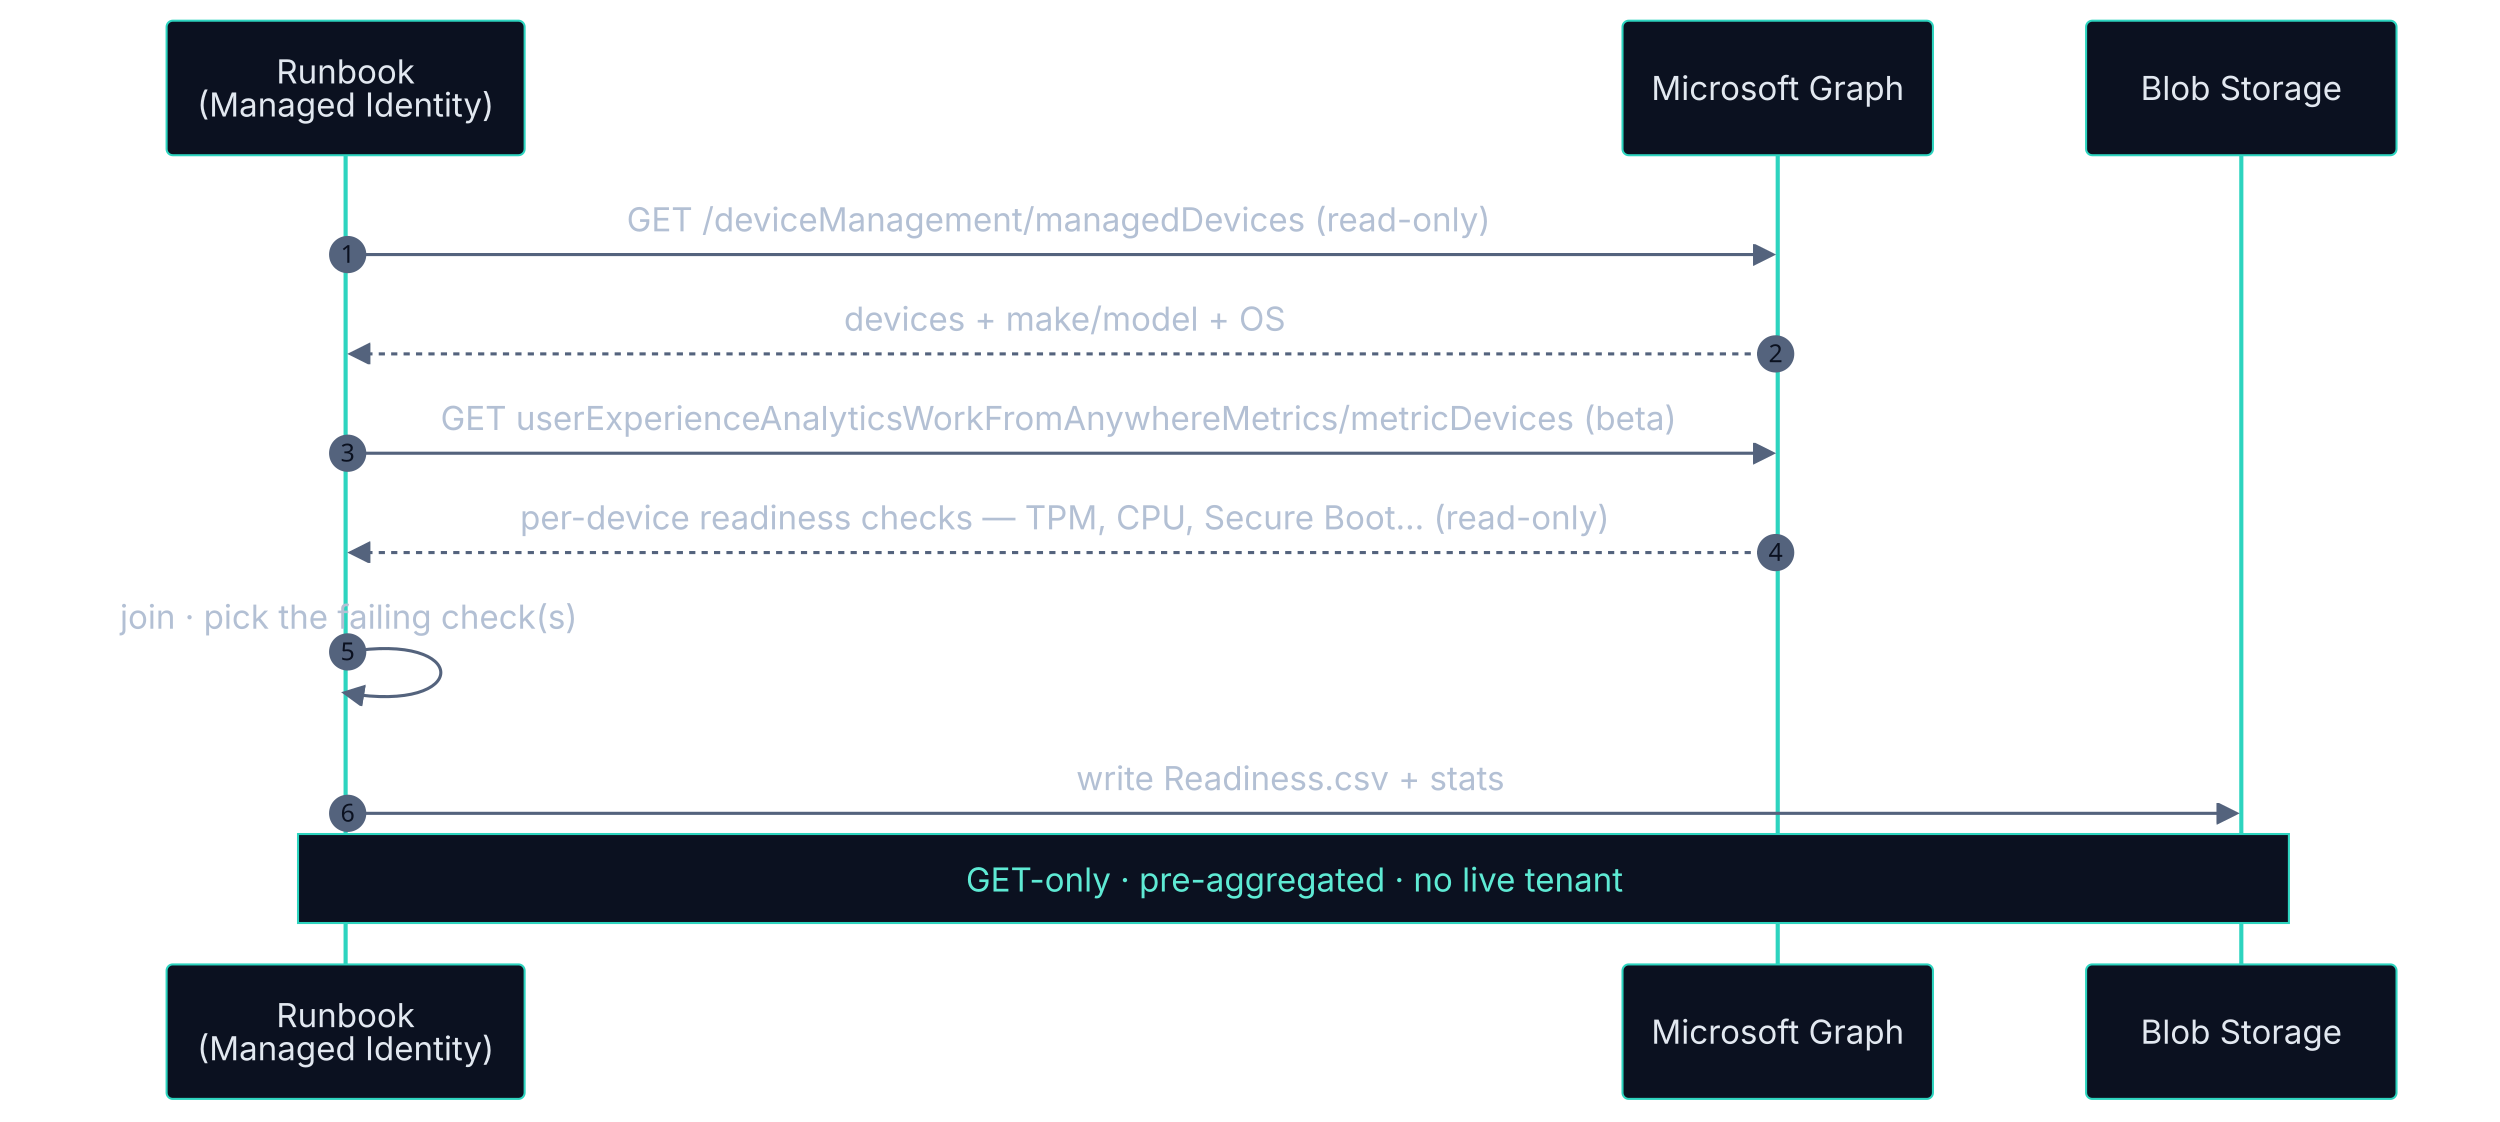
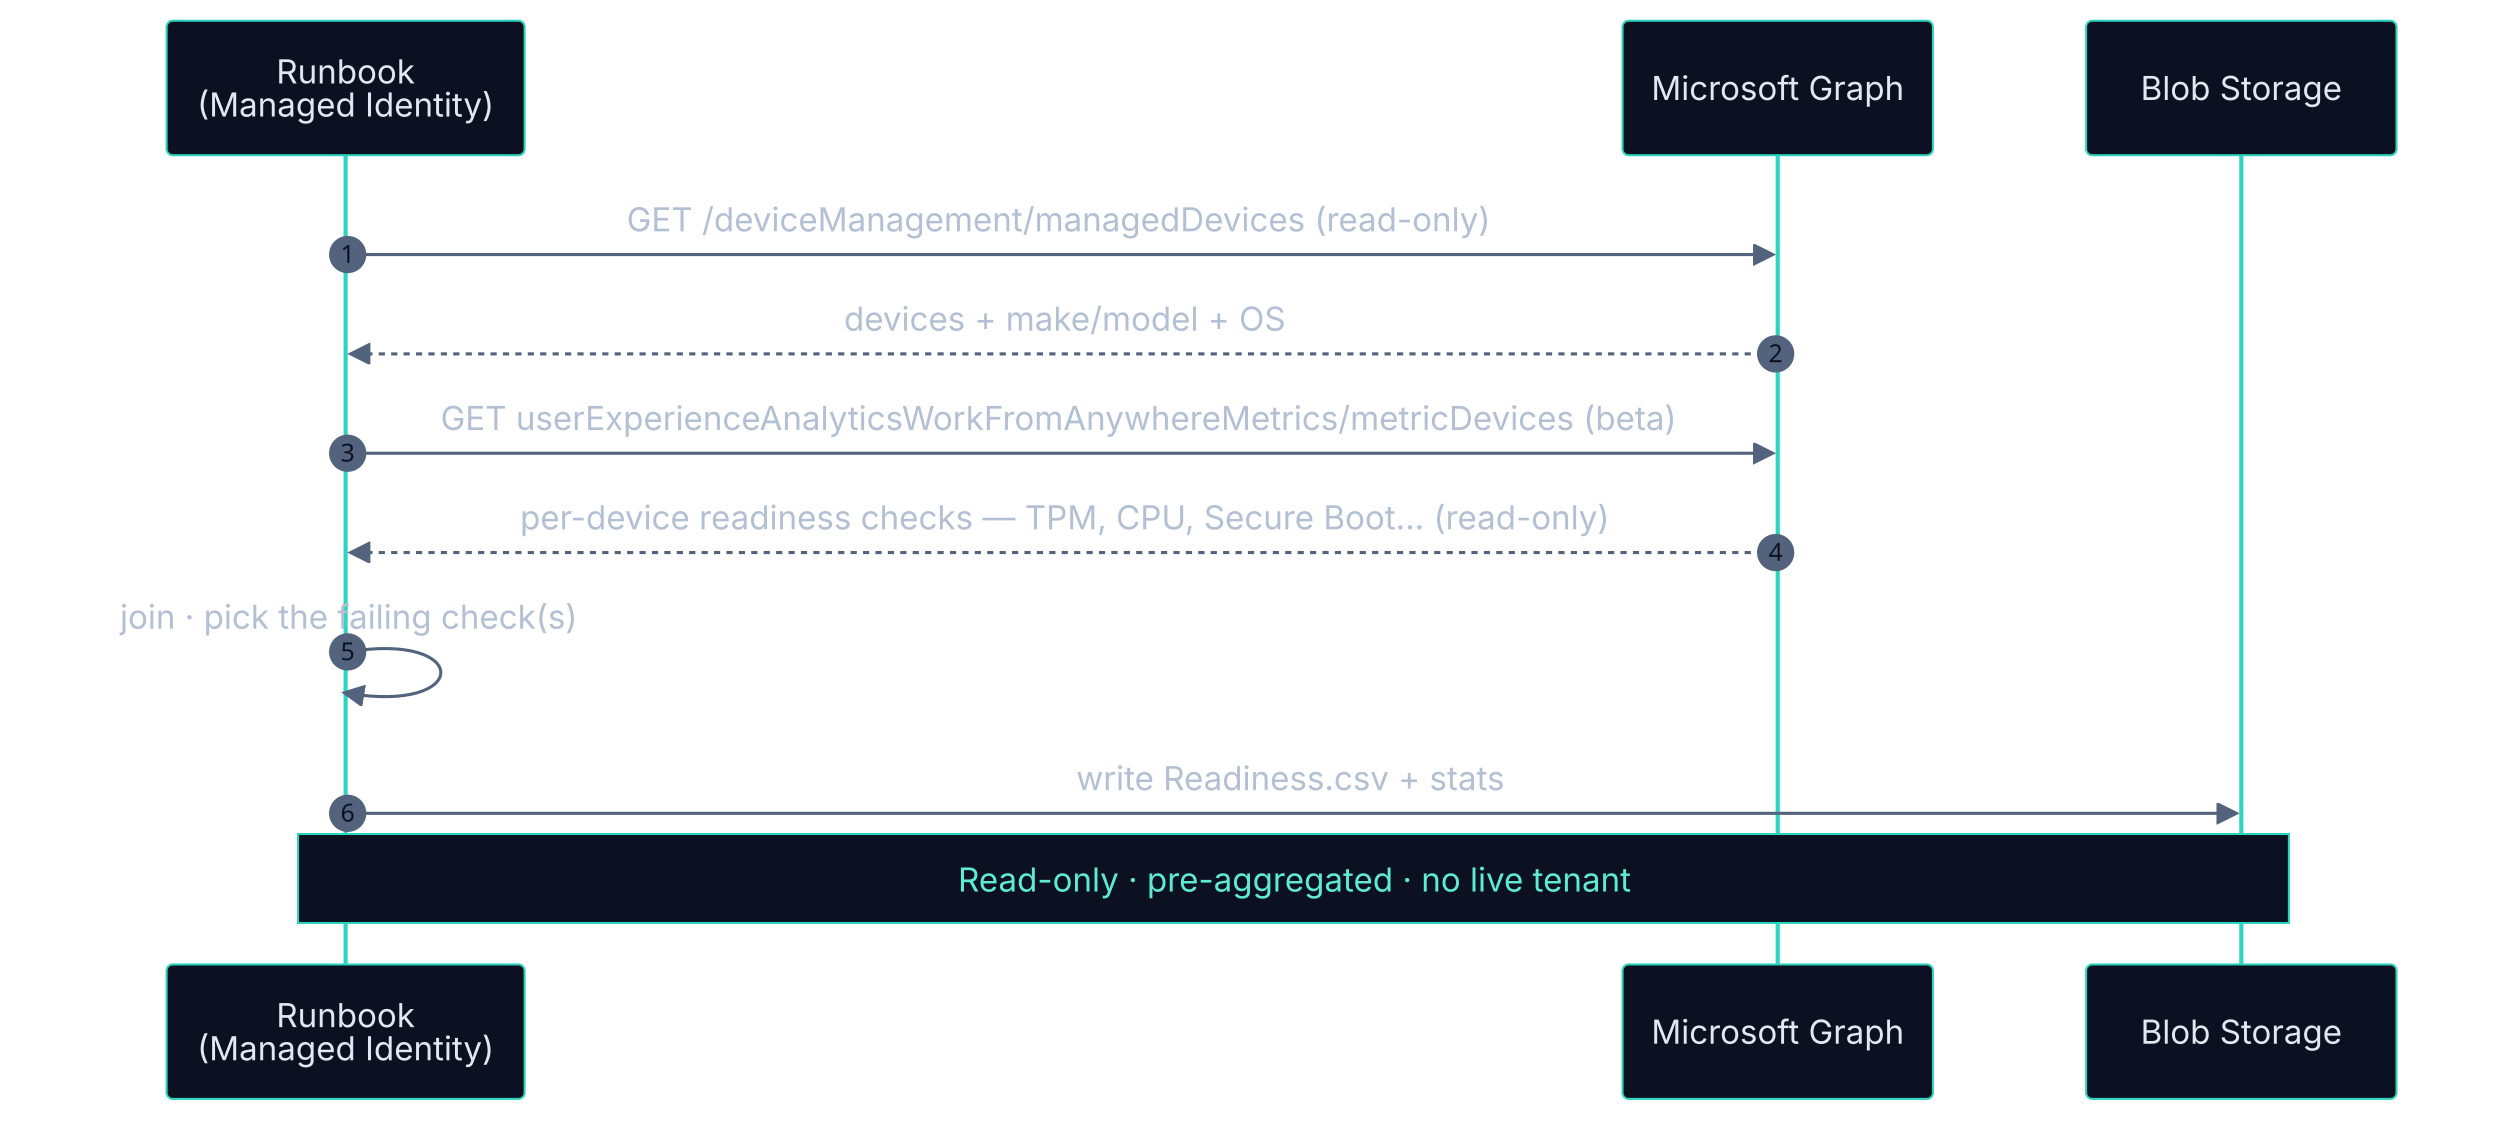
<svg xmlns="http://www.w3.org/2000/svg" id="mermaid-1785487478810" width="100%" style="max-width: 1208px;" viewBox="-80.5 -10 1208 542" role="img" aria-labelledby="d-how-it-works-a-read-only-collector-windows11-readiness-t d-how-it-works-a-read-only-collector-windows11-readiness-d">
  <g>
    <rect x="927.5" y="456" fill="#eaeaea" stroke="#666" width="150" height="65" name="B" rx="3" ry="3" class="actor actor-bottom" />
    <text x="1002.5" y="488.5" dominant-baseline="central" alignment-baseline="central" class="actor" style="text-anchor: middle; font-size: 16px; font-weight: 400; font-family: Inter, system-ui, -apple-system, sans-serif;">
      <tspan x="1002.5" dy="0">Blob Storage</tspan>
    </text>
  </g>
  <g>
    <rect x="703.5" y="456" fill="#eaeaea" stroke="#666" width="150" height="65" name="G" rx="3" ry="3" class="actor actor-bottom" />
    <text x="778.5" y="488.5" dominant-baseline="central" alignment-baseline="central" class="actor" style="text-anchor: middle; font-size: 16px; font-weight: 400; font-family: Inter, system-ui, -apple-system, sans-serif;">
      <tspan x="778.5" dy="0">Microsoft Graph</tspan>
    </text>
  </g>
  <g>
    <rect x="0" y="456" fill="#eaeaea" stroke="#666" width="173" height="65" name="R" rx="3" ry="3" class="actor actor-bottom" />
    <text x="86.5" y="488.5" dominant-baseline="central" alignment-baseline="central" class="actor" style="text-anchor: middle; font-size: 16px; font-weight: 400; font-family: Inter, system-ui, -apple-system, sans-serif;">
      <tspan x="86.5" dy="-8">Runbook</tspan>
    </text>
    <text x="86.5" y="488.5" dominant-baseline="central" alignment-baseline="central" class="actor" style="text-anchor: middle; font-size: 16px; font-weight: 400; font-family: Inter, system-ui, -apple-system, sans-serif;">
      <tspan x="86.5" dy="8">(Managed Identity)</tspan>
    </text>
  </g>
  <g>
    <line id="actor2" x1="1002.5" y1="5" x2="1002.5" y2="456" class="200" stroke-width="0.5px" stroke="#999" />
    <g id="root-2">
      <rect x="927.5" y="0" fill="#eaeaea" stroke="#666" width="150" height="65" name="B" rx="3" ry="3" class="actor actor-top" />
      <text x="1002.5" y="32.5" dominant-baseline="central" alignment-baseline="central" class="actor" style="text-anchor: middle; font-size: 16px; font-weight: 400; font-family: Inter, system-ui, -apple-system, sans-serif;">
        <tspan x="1002.5" dy="0">Blob Storage</tspan>
      </text>
    </g>
  </g>
  <g>
    <line id="actor1" x1="778.5" y1="5" x2="778.5" y2="456" class="200" stroke-width="0.5px" stroke="#999" />
    <g id="root-1">
      <rect x="703.5" y="0" fill="#eaeaea" stroke="#666" width="150" height="65" name="G" rx="3" ry="3" class="actor actor-top" />
      <text x="778.5" y="32.5" dominant-baseline="central" alignment-baseline="central" class="actor" style="text-anchor: middle; font-size: 16px; font-weight: 400; font-family: Inter, system-ui, -apple-system, sans-serif;">
        <tspan x="778.5" dy="0">Microsoft Graph</tspan>
      </text>
    </g>
  </g>
  <g>
    <line id="actor0" x1="86.5" y1="5" x2="86.5" y2="456" class="200" stroke-width="0.5px" stroke="#999" />
    <g id="root-0">
      <rect x="0" y="0" fill="#eaeaea" stroke="#666" width="173" height="65" name="R" rx="3" ry="3" class="actor actor-top" />
      <text x="86.5" y="32.5" dominant-baseline="central" alignment-baseline="central" class="actor" style="text-anchor: middle; font-size: 16px; font-weight: 400; font-family: Inter, system-ui, -apple-system, sans-serif;">
        <tspan x="86.5" dy="-8">Runbook</tspan>
      </text>
      <text x="86.5" y="32.5" dominant-baseline="central" alignment-baseline="central" class="actor" style="text-anchor: middle; font-size: 16px; font-weight: 400; font-family: Inter, system-ui, -apple-system, sans-serif;">
        <tspan x="86.5" dy="8">(Managed Identity)</tspan>
      </text>
    </g>
  </g>
  <style>#mermaid-1785487478810{font-family:"Inter",system-ui,-apple-system,sans-serif;font-size:16px;fill:#cbd5e1;}#mermaid-1785487478810 .error-icon{fill:hsl(40, 42.857%, 18.725%);}#mermaid-1785487478810 .error-text{fill:rgb(186.786, 200.429, 227.714);stroke:rgb(186.786, 200.429, 227.714);}#mermaid-1785487478810 .edge-thickness-normal{stroke-width:2px;}#mermaid-1785487478810 .edge-thickness-thick{stroke-width:3.5px;}#mermaid-1785487478810 .edge-pattern-solid{stroke-dasharray:0;}#mermaid-1785487478810 .edge-pattern-dashed{stroke-dasharray:3;}#mermaid-1785487478810 .edge-pattern-dotted{stroke-dasharray:2;}#mermaid-1785487478810 .marker{fill:#5b6b86;stroke:#5b6b86;}#mermaid-1785487478810 .marker.cross{stroke:#5b6b86;}#mermaid-1785487478810 svg{font-family:"Inter",system-ui,-apple-system,sans-serif;font-size:16px;}#mermaid-1785487478810 .actor{stroke:#2dd4bf;fill:#0b1120;}#mermaid-1785487478810 text.actor&gt;tspan{fill:#e2e8f0;stroke:none;}#mermaid-1785487478810 .actor-line{stroke:#5b6b86;}#mermaid-1785487478810 .messageLine0{stroke-width:1.5;stroke-dasharray:none;stroke:#54637d;}#mermaid-1785487478810 .messageLine1{stroke-width:1.5;stroke-dasharray:2,2;stroke:#54637d;}#mermaid-1785487478810 #arrowhead path{fill:#54637d;stroke:#54637d;}#mermaid-1785487478810 .sequenceNumber{fill:#0b1120;}#mermaid-1785487478810 #sequencenumber{fill:#54637d;}#mermaid-1785487478810 #crosshead path{fill:#54637d;stroke:#54637d;}#mermaid-1785487478810 .messageText{fill:#b3c0d4;stroke:none;}#mermaid-1785487478810 .labelBox{stroke:#2dd4bf;fill:#0b1120;}#mermaid-1785487478810 .labelText,#mermaid-1785487478810 .labelText&gt;tspan{fill:#e2e8f0;stroke:none;}#mermaid-1785487478810 .loopText,#mermaid-1785487478810 .loopText&gt;tspan{fill:#cbd5e1;stroke:none;}#mermaid-1785487478810 .loopLine{stroke-width:2px;stroke-dasharray:2,2;stroke:#2dd4bf;fill:#2dd4bf;}#mermaid-1785487478810 .note{stroke:#2dd4bf;fill:#0b1120;}#mermaid-1785487478810 .noteText,#mermaid-1785487478810 .noteText&gt;tspan{fill:#5eead4;stroke:none;}#mermaid-1785487478810 .activation0{fill:#2dd4bf;stroke:hsl(100, 42.857%, 3.725%);}#mermaid-1785487478810 .activation1{fill:#2dd4bf;stroke:hsl(100, 42.857%, 3.725%);}#mermaid-1785487478810 .activation2{fill:#2dd4bf;stroke:hsl(100, 42.857%, 3.725%);}#mermaid-1785487478810 .actorPopupMenu{position:absolute;}#mermaid-1785487478810 .actorPopupMenuPanel{position:absolute;fill:#0b1120;box-shadow:0px 8px 16px 0px rgba(0,0,0,0.2);filter:drop-shadow(3px 5px 2px rgb(0 0 0 / 0.4));}#mermaid-1785487478810 .actor-man line{stroke:#2dd4bf;fill:#0b1120;}#mermaid-1785487478810 .actor-man circle,#mermaid-1785487478810 line{stroke:#2dd4bf;fill:#0b1120;stroke-width:2px;}#mermaid-1785487478810 :root{--mermaid-font-family:"Inter",system-ui,-apple-system,sans-serif;}</style>
  <g />
  <defs>
    <symbol id="computer" width="24" height="24">
      <path transform="scale(.5)" d="M2 2v13h20v-13h-20zm18 11h-16v-9h16v9zm-10.228 6l.466-1h3.524l.467 1h-4.457zm14.228 3h-24l2-6h2.104l-1.33 4h18.45l-1.297-4h2.073l2 6zm-5-10h-14v-7h14v7z" />
    </symbol>
  </defs>
  <defs>
    <symbol id="database" fill-rule="evenodd" clip-rule="evenodd">
      <path transform="scale(.5)" d="M12.258.001l.256.004.255.005.253.008.251.01.249.012.247.015.246.016.242.019.241.02.239.023.236.024.233.027.231.028.229.031.225.032.223.034.22.036.217.038.214.04.211.041.208.043.205.045.201.046.198.048.194.05.191.051.187.053.183.054.18.056.175.057.172.059.168.06.163.061.16.063.155.064.15.066.074.033.073.033.071.034.07.034.069.035.068.035.067.035.066.035.064.036.064.036.062.036.06.036.06.037.058.037.058.037.055.038.055.038.053.038.052.038.051.039.05.039.048.039.047.039.045.04.044.04.043.04.041.04.04.041.039.041.037.041.036.041.034.041.033.042.032.042.03.042.029.042.027.042.026.043.024.043.023.043.021.043.02.043.018.044.017.043.015.044.013.044.012.044.011.045.009.044.007.045.006.045.004.045.002.045.001.045v17l-.001.045-.002.045-.004.045-.006.045-.007.045-.009.044-.011.045-.012.044-.013.044-.015.044-.017.043-.018.044-.02.043-.021.043-.023.043-.024.043-.026.043-.027.042-.029.042-.03.042-.032.042-.033.042-.034.041-.036.041-.037.041-.039.041-.04.041-.041.04-.043.04-.044.04-.045.04-.047.039-.048.039-.05.039-.051.039-.052.038-.053.038-.055.038-.055.038-.058.037-.058.037-.06.037-.06.036-.062.036-.064.036-.064.036-.066.035-.067.035-.068.035-.069.035-.07.034-.071.034-.073.033-.074.033-.15.066-.155.064-.16.063-.163.061-.168.06-.172.059-.175.057-.18.056-.183.054-.187.053-.191.051-.194.05-.198.048-.201.046-.205.045-.208.043-.211.041-.214.04-.217.038-.22.036-.223.034-.225.032-.229.031-.231.028-.233.027-.236.024-.239.023-.241.02-.242.019-.246.016-.247.015-.249.012-.251.01-.253.008-.255.005-.256.004-.258.001-.258-.001-.256-.004-.255-.005-.253-.008-.251-.01-.249-.012-.247-.015-.245-.016-.243-.019-.241-.02-.238-.023-.236-.024-.234-.027-.231-.028-.228-.031-.226-.032-.223-.034-.22-.036-.217-.038-.214-.04-.211-.041-.208-.043-.204-.045-.201-.046-.198-.048-.195-.05-.19-.051-.187-.053-.184-.054-.179-.056-.176-.057-.172-.059-.167-.06-.164-.061-.159-.063-.155-.064-.151-.066-.074-.033-.072-.033-.072-.034-.07-.034-.069-.035-.068-.035-.067-.035-.066-.035-.064-.036-.063-.036-.062-.036-.061-.036-.06-.037-.058-.037-.057-.037-.056-.038-.055-.038-.053-.038-.052-.038-.051-.039-.049-.039-.049-.039-.046-.039-.046-.04-.044-.04-.043-.04-.041-.04-.04-.041-.039-.041-.037-.041-.036-.041-.034-.041-.033-.042-.032-.042-.03-.042-.029-.042-.027-.042-.026-.043-.024-.043-.023-.043-.021-.043-.02-.043-.018-.044-.017-.043-.015-.044-.013-.044-.012-.044-.011-.045-.009-.044-.007-.045-.006-.045-.004-.045-.002-.045-.001-.045v-17l.001-.045.002-.045.004-.045.006-.045.007-.045.009-.044.011-.045.012-.044.013-.044.015-.044.017-.043.018-.044.02-.043.021-.043.023-.043.024-.043.026-.043.027-.042.029-.042.03-.042.032-.042.033-.042.034-.041.036-.041.037-.041.039-.041.04-.041.041-.04.043-.04.044-.04.046-.04.046-.039.049-.039.049-.039.051-.039.052-.038.053-.038.055-.038.056-.038.057-.037.058-.037.06-.037.061-.036.062-.036.063-.036.064-.036.066-.035.067-.035.068-.035.069-.035.07-.034.072-.034.072-.033.074-.033.151-.066.155-.064.159-.063.164-.061.167-.06.172-.059.176-.057.179-.056.184-.054.187-.053.19-.051.195-.05.198-.048.201-.046.204-.045.208-.043.211-.041.214-.04.217-.038.22-.036.223-.034.226-.032.228-.031.231-.028.234-.027.236-.024.238-.023.241-.02.243-.019.245-.016.247-.015.249-.012.251-.01.253-.008.255-.005.256-.004.258-.001.258.001zm-9.258 20.499v.01l.001.021.003.021.004.022.005.021.006.022.007.022.009.023.01.022.011.023.012.023.013.023.015.023.016.024.017.023.018.024.019.024.021.024.022.025.023.024.024.025.052.049.056.05.061.051.066.051.07.051.075.051.079.052.084.052.088.052.092.052.097.052.102.051.105.052.11.052.114.051.119.051.123.051.127.05.131.05.135.05.139.048.144.049.147.047.152.047.155.047.16.045.163.045.167.043.171.043.176.041.178.041.183.039.187.039.19.037.194.035.197.035.202.033.204.031.209.03.212.029.216.027.219.025.222.024.226.021.23.02.233.018.236.016.24.015.243.012.246.01.249.008.253.005.256.004.259.001.26-.001.257-.004.254-.005.25-.008.247-.011.244-.012.241-.014.237-.016.233-.018.231-.021.226-.021.224-.024.22-.026.216-.027.212-.028.21-.031.205-.031.202-.034.198-.034.194-.036.191-.037.187-.039.183-.04.179-.04.175-.042.172-.043.168-.044.163-.045.16-.046.155-.046.152-.047.148-.048.143-.049.139-.049.136-.05.131-.05.126-.05.123-.051.118-.052.114-.051.11-.052.106-.052.101-.052.096-.052.092-.052.088-.053.083-.051.079-.052.074-.052.07-.051.065-.051.06-.051.056-.05.051-.05.023-.024.023-.025.021-.024.02-.024.019-.024.018-.024.017-.024.015-.023.014-.024.013-.023.012-.023.01-.023.01-.022.008-.022.006-.022.006-.022.004-.022.004-.021.001-.021.001-.021v-4.127l-.077.055-.08.053-.083.054-.085.053-.087.052-.09.052-.093.051-.095.05-.097.05-.1.049-.102.049-.105.048-.106.047-.109.047-.111.046-.114.045-.115.045-.118.044-.12.043-.122.042-.124.042-.126.041-.128.04-.13.04-.132.038-.134.038-.135.037-.138.037-.139.035-.142.035-.143.034-.144.033-.147.032-.148.031-.15.03-.151.03-.153.029-.154.027-.156.027-.158.026-.159.025-.161.024-.162.023-.163.022-.165.021-.166.02-.167.019-.169.018-.169.017-.171.016-.173.015-.173.014-.175.013-.175.012-.177.011-.178.01-.179.008-.179.008-.181.006-.182.005-.182.004-.184.003-.184.002h-.37l-.184-.002-.184-.003-.182-.004-.182-.005-.181-.006-.179-.008-.179-.008-.178-.01-.176-.011-.176-.012-.175-.013-.173-.014-.172-.015-.171-.016-.17-.017-.169-.018-.167-.019-.166-.02-.165-.021-.163-.022-.162-.023-.161-.024-.159-.025-.157-.026-.156-.027-.155-.027-.153-.029-.151-.03-.15-.03-.148-.031-.146-.032-.145-.033-.143-.034-.141-.035-.14-.035-.137-.037-.136-.037-.134-.038-.132-.038-.13-.04-.128-.04-.126-.041-.124-.042-.122-.042-.12-.044-.117-.043-.116-.045-.113-.045-.112-.046-.109-.047-.106-.047-.105-.048-.102-.049-.1-.049-.097-.05-.095-.05-.093-.052-.09-.051-.087-.052-.085-.053-.083-.054-.08-.054-.077-.054v4.127zm0-5.654v.011l.001.021.003.021.004.021.005.022.006.022.007.022.009.022.01.022.011.023.012.023.013.023.015.024.016.023.017.024.018.024.019.024.021.024.022.024.023.025.024.024.052.05.056.05.061.05.066.051.07.051.075.052.079.051.084.052.088.052.092.052.097.052.102.052.105.052.11.051.114.051.119.052.123.05.127.051.131.05.135.049.139.049.144.048.147.048.152.047.155.046.16.045.163.045.167.044.171.042.176.042.178.04.183.04.187.038.19.037.194.036.197.034.202.033.204.032.209.03.212.028.216.027.219.025.222.024.226.022.23.02.233.018.236.016.24.014.243.012.246.01.249.008.253.006.256.003.259.001.26-.001.257-.003.254-.006.25-.008.247-.01.244-.012.241-.015.237-.016.233-.018.231-.02.226-.022.224-.024.22-.025.216-.027.212-.029.21-.03.205-.032.202-.033.198-.035.194-.036.191-.037.187-.039.183-.039.179-.041.175-.042.172-.043.168-.044.163-.045.16-.045.155-.047.152-.047.148-.048.143-.048.139-.05.136-.049.131-.05.126-.051.123-.051.118-.051.114-.052.11-.052.106-.052.101-.052.096-.052.092-.052.088-.052.083-.052.079-.052.074-.051.07-.052.065-.051.06-.05.056-.051.051-.049.023-.025.023-.024.021-.025.02-.024.019-.024.018-.024.017-.024.015-.023.014-.023.013-.024.012-.022.01-.023.01-.023.008-.022.006-.022.006-.022.004-.021.004-.022.001-.021.001-.021v-4.139l-.077.054-.08.054-.083.054-.085.052-.087.053-.09.051-.093.051-.095.051-.097.05-.1.049-.102.049-.105.048-.106.047-.109.047-.111.046-.114.045-.115.044-.118.044-.12.044-.122.042-.124.042-.126.041-.128.04-.13.039-.132.039-.134.038-.135.037-.138.036-.139.036-.142.035-.143.033-.144.033-.147.033-.148.031-.15.03-.151.03-.153.028-.154.028-.156.027-.158.026-.159.025-.161.024-.162.023-.163.022-.165.021-.166.02-.167.019-.169.018-.169.017-.171.016-.173.015-.173.014-.175.013-.175.012-.177.011-.178.009-.179.009-.179.007-.181.007-.182.005-.182.004-.184.003-.184.002h-.37l-.184-.002-.184-.003-.182-.004-.182-.005-.181-.007-.179-.007-.179-.009-.178-.009-.176-.011-.176-.012-.175-.013-.173-.014-.172-.015-.171-.016-.17-.017-.169-.018-.167-.019-.166-.02-.165-.021-.163-.022-.162-.023-.161-.024-.159-.025-.157-.026-.156-.027-.155-.028-.153-.028-.151-.03-.15-.03-.148-.031-.146-.033-.145-.033-.143-.033-.141-.035-.14-.036-.137-.036-.136-.037-.134-.038-.132-.039-.13-.039-.128-.04-.126-.041-.124-.042-.122-.043-.12-.043-.117-.044-.116-.044-.113-.046-.112-.046-.109-.046-.106-.047-.105-.048-.102-.049-.1-.049-.097-.05-.095-.051-.093-.051-.09-.051-.087-.053-.085-.052-.083-.054-.08-.054-.077-.054v4.139zm0-5.666v.011l.001.02.003.022.004.021.005.022.006.021.007.022.009.023.01.022.011.023.012.023.013.023.015.023.016.024.017.024.018.023.019.024.021.025.022.024.023.024.024.025.052.05.056.05.061.05.066.051.07.051.075.052.079.051.084.052.088.052.092.052.097.052.102.052.105.051.11.052.114.051.119.051.123.051.127.05.131.05.135.05.139.049.144.048.147.048.152.047.155.046.16.045.163.045.167.043.171.043.176.042.178.04.183.04.187.038.19.037.194.036.197.034.202.033.204.032.209.03.212.028.216.027.219.025.222.024.226.021.23.02.233.018.236.017.24.014.243.012.246.01.249.008.253.006.256.003.259.001.26-.001.257-.003.254-.006.25-.008.247-.01.244-.013.241-.014.237-.016.233-.018.231-.02.226-.022.224-.024.22-.025.216-.027.212-.029.21-.03.205-.032.202-.033.198-.035.194-.036.191-.037.187-.039.183-.039.179-.041.175-.042.172-.043.168-.044.163-.045.16-.045.155-.047.152-.047.148-.048.143-.049.139-.049.136-.049.131-.051.126-.05.123-.051.118-.052.114-.051.11-.052.106-.052.101-.052.096-.052.092-.052.088-.052.083-.052.079-.052.074-.052.07-.051.065-.051.06-.051.056-.05.051-.049.023-.025.023-.025.021-.024.02-.024.019-.024.018-.024.017-.024.015-.023.014-.024.013-.023.012-.023.01-.022.01-.023.008-.022.006-.022.006-.022.004-.022.004-.021.001-.021.001-.021v-4.153l-.077.054-.08.054-.083.053-.085.053-.087.053-.09.051-.093.051-.095.051-.097.05-.1.049-.102.048-.105.048-.106.048-.109.046-.111.046-.114.046-.115.044-.118.044-.12.043-.122.043-.124.042-.126.041-.128.04-.13.039-.132.039-.134.038-.135.037-.138.036-.139.036-.142.034-.143.034-.144.033-.147.032-.148.032-.15.03-.151.03-.153.028-.154.028-.156.027-.158.026-.159.024-.161.024-.162.023-.163.023-.165.021-.166.02-.167.019-.169.018-.169.017-.171.016-.173.015-.173.014-.175.013-.175.012-.177.01-.178.01-.179.009-.179.007-.181.006-.182.006-.182.004-.184.003-.184.001-.185.001-.185-.001-.184-.001-.184-.003-.182-.004-.182-.006-.181-.006-.179-.007-.179-.009-.178-.01-.176-.01-.176-.012-.175-.013-.173-.014-.172-.015-.171-.016-.17-.017-.169-.018-.167-.019-.166-.02-.165-.021-.163-.023-.162-.023-.161-.024-.159-.024-.157-.026-.156-.027-.155-.028-.153-.028-.151-.03-.15-.03-.148-.032-.146-.032-.145-.033-.143-.034-.141-.034-.14-.036-.137-.036-.136-.037-.134-.038-.132-.039-.13-.039-.128-.041-.126-.041-.124-.041-.122-.043-.12-.043-.117-.044-.116-.044-.113-.046-.112-.046-.109-.046-.106-.048-.105-.048-.102-.048-.1-.05-.097-.049-.095-.051-.093-.051-.09-.052-.087-.052-.085-.053-.083-.053-.08-.054-.077-.054v4.153zm8.74-8.179l-.257.004-.254.005-.25.008-.247.011-.244.012-.241.014-.237.016-.233.018-.231.021-.226.022-.224.023-.22.026-.216.027-.212.028-.21.031-.205.032-.202.033-.198.034-.194.036-.191.038-.187.038-.183.04-.179.041-.175.042-.172.043-.168.043-.163.045-.16.046-.155.046-.152.048-.148.048-.143.048-.139.049-.136.05-.131.05-.126.051-.123.051-.118.051-.114.052-.11.052-.106.052-.101.052-.096.052-.092.052-.088.052-.083.052-.079.052-.074.051-.07.052-.065.051-.06.05-.056.05-.051.05-.023.025-.023.024-.021.024-.02.025-.019.024-.018.024-.017.023-.015.024-.014.023-.013.023-.012.023-.01.023-.01.022-.008.022-.006.023-.006.021-.004.022-.004.021-.001.021-.001.021.001.021.001.021.004.021.004.022.006.021.006.023.008.022.01.022.01.023.012.023.013.023.014.023.015.024.017.023.018.024.019.024.02.025.021.024.023.024.023.025.051.05.056.05.06.05.065.051.07.052.074.051.079.052.083.052.088.052.092.052.096.052.101.052.106.052.11.052.114.052.118.051.123.051.126.051.131.05.136.05.139.049.143.048.148.048.152.048.155.046.16.046.163.045.168.043.172.043.175.042.179.041.183.04.187.038.191.038.194.036.198.034.202.033.205.032.21.031.212.028.216.027.22.026.224.023.226.022.231.021.233.018.237.016.241.014.244.012.247.011.25.008.254.005.257.004.26.001.26-.001.257-.004.254-.005.25-.008.247-.011.244-.012.241-.014.237-.016.233-.018.231-.021.226-.022.224-.023.22-.026.216-.027.212-.028.21-.031.205-.032.202-.033.198-.034.194-.036.191-.038.187-.038.183-.04.179-.041.175-.042.172-.043.168-.043.163-.045.16-.046.155-.046.152-.048.148-.048.143-.048.139-.049.136-.05.131-.05.126-.051.123-.051.118-.051.114-.052.11-.052.106-.052.101-.052.096-.052.092-.052.088-.052.083-.052.079-.052.074-.051.07-.052.065-.051.06-.05.056-.05.051-.05.023-.025.023-.024.021-.024.02-.025.019-.024.018-.024.017-.023.015-.024.014-.023.013-.023.012-.023.01-.023.01-.022.008-.022.006-.023.006-.021.004-.022.004-.021.001-.021.001-.021-.001-.021-.001-.021-.004-.021-.004-.022-.006-.021-.006-.023-.008-.022-.01-.022-.01-.023-.012-.023-.013-.023-.014-.023-.015-.024-.017-.023-.018-.024-.019-.024-.02-.025-.021-.024-.023-.024-.023-.025-.051-.05-.056-.05-.06-.05-.065-.051-.07-.052-.074-.051-.079-.052-.083-.052-.088-.052-.092-.052-.096-.052-.101-.052-.106-.052-.11-.052-.114-.052-.118-.051-.123-.051-.126-.051-.131-.05-.136-.05-.139-.049-.143-.048-.148-.048-.152-.048-.155-.046-.16-.046-.163-.045-.168-.043-.172-.043-.175-.042-.179-.041-.183-.04-.187-.038-.191-.038-.194-.036-.198-.034-.202-.033-.205-.032-.21-.031-.212-.028-.216-.027-.22-.026-.224-.023-.226-.022-.231-.021-.233-.018-.237-.016-.241-.014-.244-.012-.247-.011-.25-.008-.254-.005-.257-.004-.26-.001-.26.001z" />
    </symbol>
  </defs>
  <defs>
    <symbol id="clock" width="24" height="24">
      <path transform="scale(.5)" d="M12 2c5.514 0 10 4.486 10 10s-4.486 10-10 10-10-4.486-10-10 4.486-10 10-10zm0-2c-6.627 0-12 5.373-12 12s5.373 12 12 12 12-5.373 12-12-5.373-12-12-12zm5.848 12.459c.202.038.202.333.001.372-1.907.361-6.045 1.111-6.547 1.111-.719 0-1.301-.582-1.301-1.301 0-.512.77-5.447 1.125-7.445.034-.192.312-.181.343.014l.985 6.238 5.394 1.011z" />
    </symbol>
  </defs>
  <defs>
    <marker id="arrowhead" refX="7.9" refY="5" markerUnits="userSpaceOnUse" markerWidth="12" markerHeight="12" orient="auto">
      <path d="M 0 0 L 10 5 L 0 10 z" />
    </marker>
  </defs>
  <defs>
    <marker id="crosshead" markerWidth="15" markerHeight="8" orient="auto" refX="4" refY="4.5">
      <path fill="none" stroke="#000000" stroke-width="1pt" d="M 1,2 L 6,7 M 6,2 L 1,7" style="stroke-dasharray: 0, 0;" />
    </marker>
  </defs>
  <defs>
    <marker id="filled-head" refX="15.5" refY="7" markerWidth="20" markerHeight="28" orient="auto">
      <path d="M 18,7 L9,13 L14,7 L9,1 Z" />
    </marker>
  </defs>
  <defs>
    <marker id="sequencenumber" refX="15" refY="15" markerWidth="60" markerHeight="40" orient="auto">
      <circle cx="15" cy="15" r="6" />
    </marker>
  </defs>
  <g>
    <rect x="63.5" y="393" fill="#EDF2AE" stroke="#666" width="962" height="43" rx="0" ry="0" class="note" />
    <text x="545" y="399" text-anchor="middle" dominant-baseline="middle" alignment-baseline="middle" class="noteText" dy="1em" style="font-family: Inter, system-ui, -apple-system, sans-serif; font-size: 16px; font-weight: 400;">
-       <tspan x="545">GET-only · pre-aggregated · no live tenant</tspan>
+       <tspan x="545">Read-only · pre-aggregated · no live tenant</tspan>
    </text>
  </g>
  <text x="431" y="80" text-anchor="middle" dominant-baseline="middle" alignment-baseline="middle" class="messageText" dy="1em" style="font-family: Inter, system-ui, -apple-system, sans-serif; font-size: 16px; font-weight: 400;">GET /deviceManagement/managedDevices (read-only)</text>
  <line x1="87.5" y1="113" x2="774.5" y2="113" class="messageLine0" stroke-width="2" stroke="none" marker-end="url(#arrowhead)" marker-start="url(#sequencenumber)" style="fill: none;" />
  <text x="87.5" y="117" font-family="sans-serif" font-size="12px" text-anchor="middle" class="sequenceNumber">1</text>
  <text x="434" y="128" text-anchor="middle" dominant-baseline="middle" alignment-baseline="middle" class="messageText" dy="1em" style="font-family: Inter, system-ui, -apple-system, sans-serif; font-size: 16px; font-weight: 400;">devices + make/model + OS</text>
  <line x1="777.5" y1="161" x2="90.5" y2="161" class="messageLine1" stroke-width="2" stroke="none" marker-end="url(#arrowhead)" marker-start="url(#sequencenumber)" style="stroke-dasharray: 3, 3; fill: none;" />
  <text x="777.5" y="165" font-family="sans-serif" font-size="12px" text-anchor="middle" class="sequenceNumber">2</text>
  <text x="431" y="176" text-anchor="middle" dominant-baseline="middle" alignment-baseline="middle" class="messageText" dy="1em" style="font-family: Inter, system-ui, -apple-system, sans-serif; font-size: 16px; font-weight: 400;">GET userExperienceAnalyticsWorkFromAnywhereMetrics/metricDevices (beta)</text>
  <line x1="87.5" y1="209" x2="774.5" y2="209" class="messageLine0" stroke-width="2" stroke="none" marker-end="url(#arrowhead)" marker-start="url(#sequencenumber)" style="fill: none;" />
  <text x="87.5" y="213" font-family="sans-serif" font-size="12px" text-anchor="middle" class="sequenceNumber">3</text>
  <text x="434" y="224" text-anchor="middle" dominant-baseline="middle" alignment-baseline="middle" class="messageText" dy="1em" style="font-family: Inter, system-ui, -apple-system, sans-serif; font-size: 16px; font-weight: 400;">per-device readiness checks — TPM, CPU, Secure Boot… (read-only)</text>
  <line x1="777.5" y1="257" x2="90.5" y2="257" class="messageLine1" stroke-width="2" stroke="none" marker-end="url(#arrowhead)" marker-start="url(#sequencenumber)" style="stroke-dasharray: 3, 3; fill: none;" />
  <text x="777.5" y="261" font-family="sans-serif" font-size="12px" text-anchor="middle" class="sequenceNumber">4</text>
  <text x="88" y="272" text-anchor="middle" dominant-baseline="middle" alignment-baseline="middle" class="messageText" dy="1em" style="font-family: Inter, system-ui, -apple-system, sans-serif; font-size: 16px; font-weight: 400;">join · pick the failing check(s)</text>
  <path d="M 87.5,305 C 147.5,295 147.5,335 87.5,325" class="messageLine0" stroke-width="2" stroke="none" marker-end="url(#arrowhead)" marker-start="url(#sequencenumber)" style="fill: none;" />
  <text x="87.5" y="309" font-family="sans-serif" font-size="12px" text-anchor="middle" class="sequenceNumber">5</text>
  <text x="543" y="350" text-anchor="middle" dominant-baseline="middle" alignment-baseline="middle" class="messageText" dy="1em" style="font-family: Inter, system-ui, -apple-system, sans-serif; font-size: 16px; font-weight: 400;">write Readiness.csv + stats</text>
  <line x1="87.5" y1="383" x2="998.5" y2="383" class="messageLine0" stroke-width="2" stroke="none" marker-end="url(#arrowhead)" marker-start="url(#sequencenumber)" style="fill: none;" />
  <text x="87.5" y="387" font-family="sans-serif" font-size="12px" text-anchor="middle" class="sequenceNumber">6</text>
</svg>
